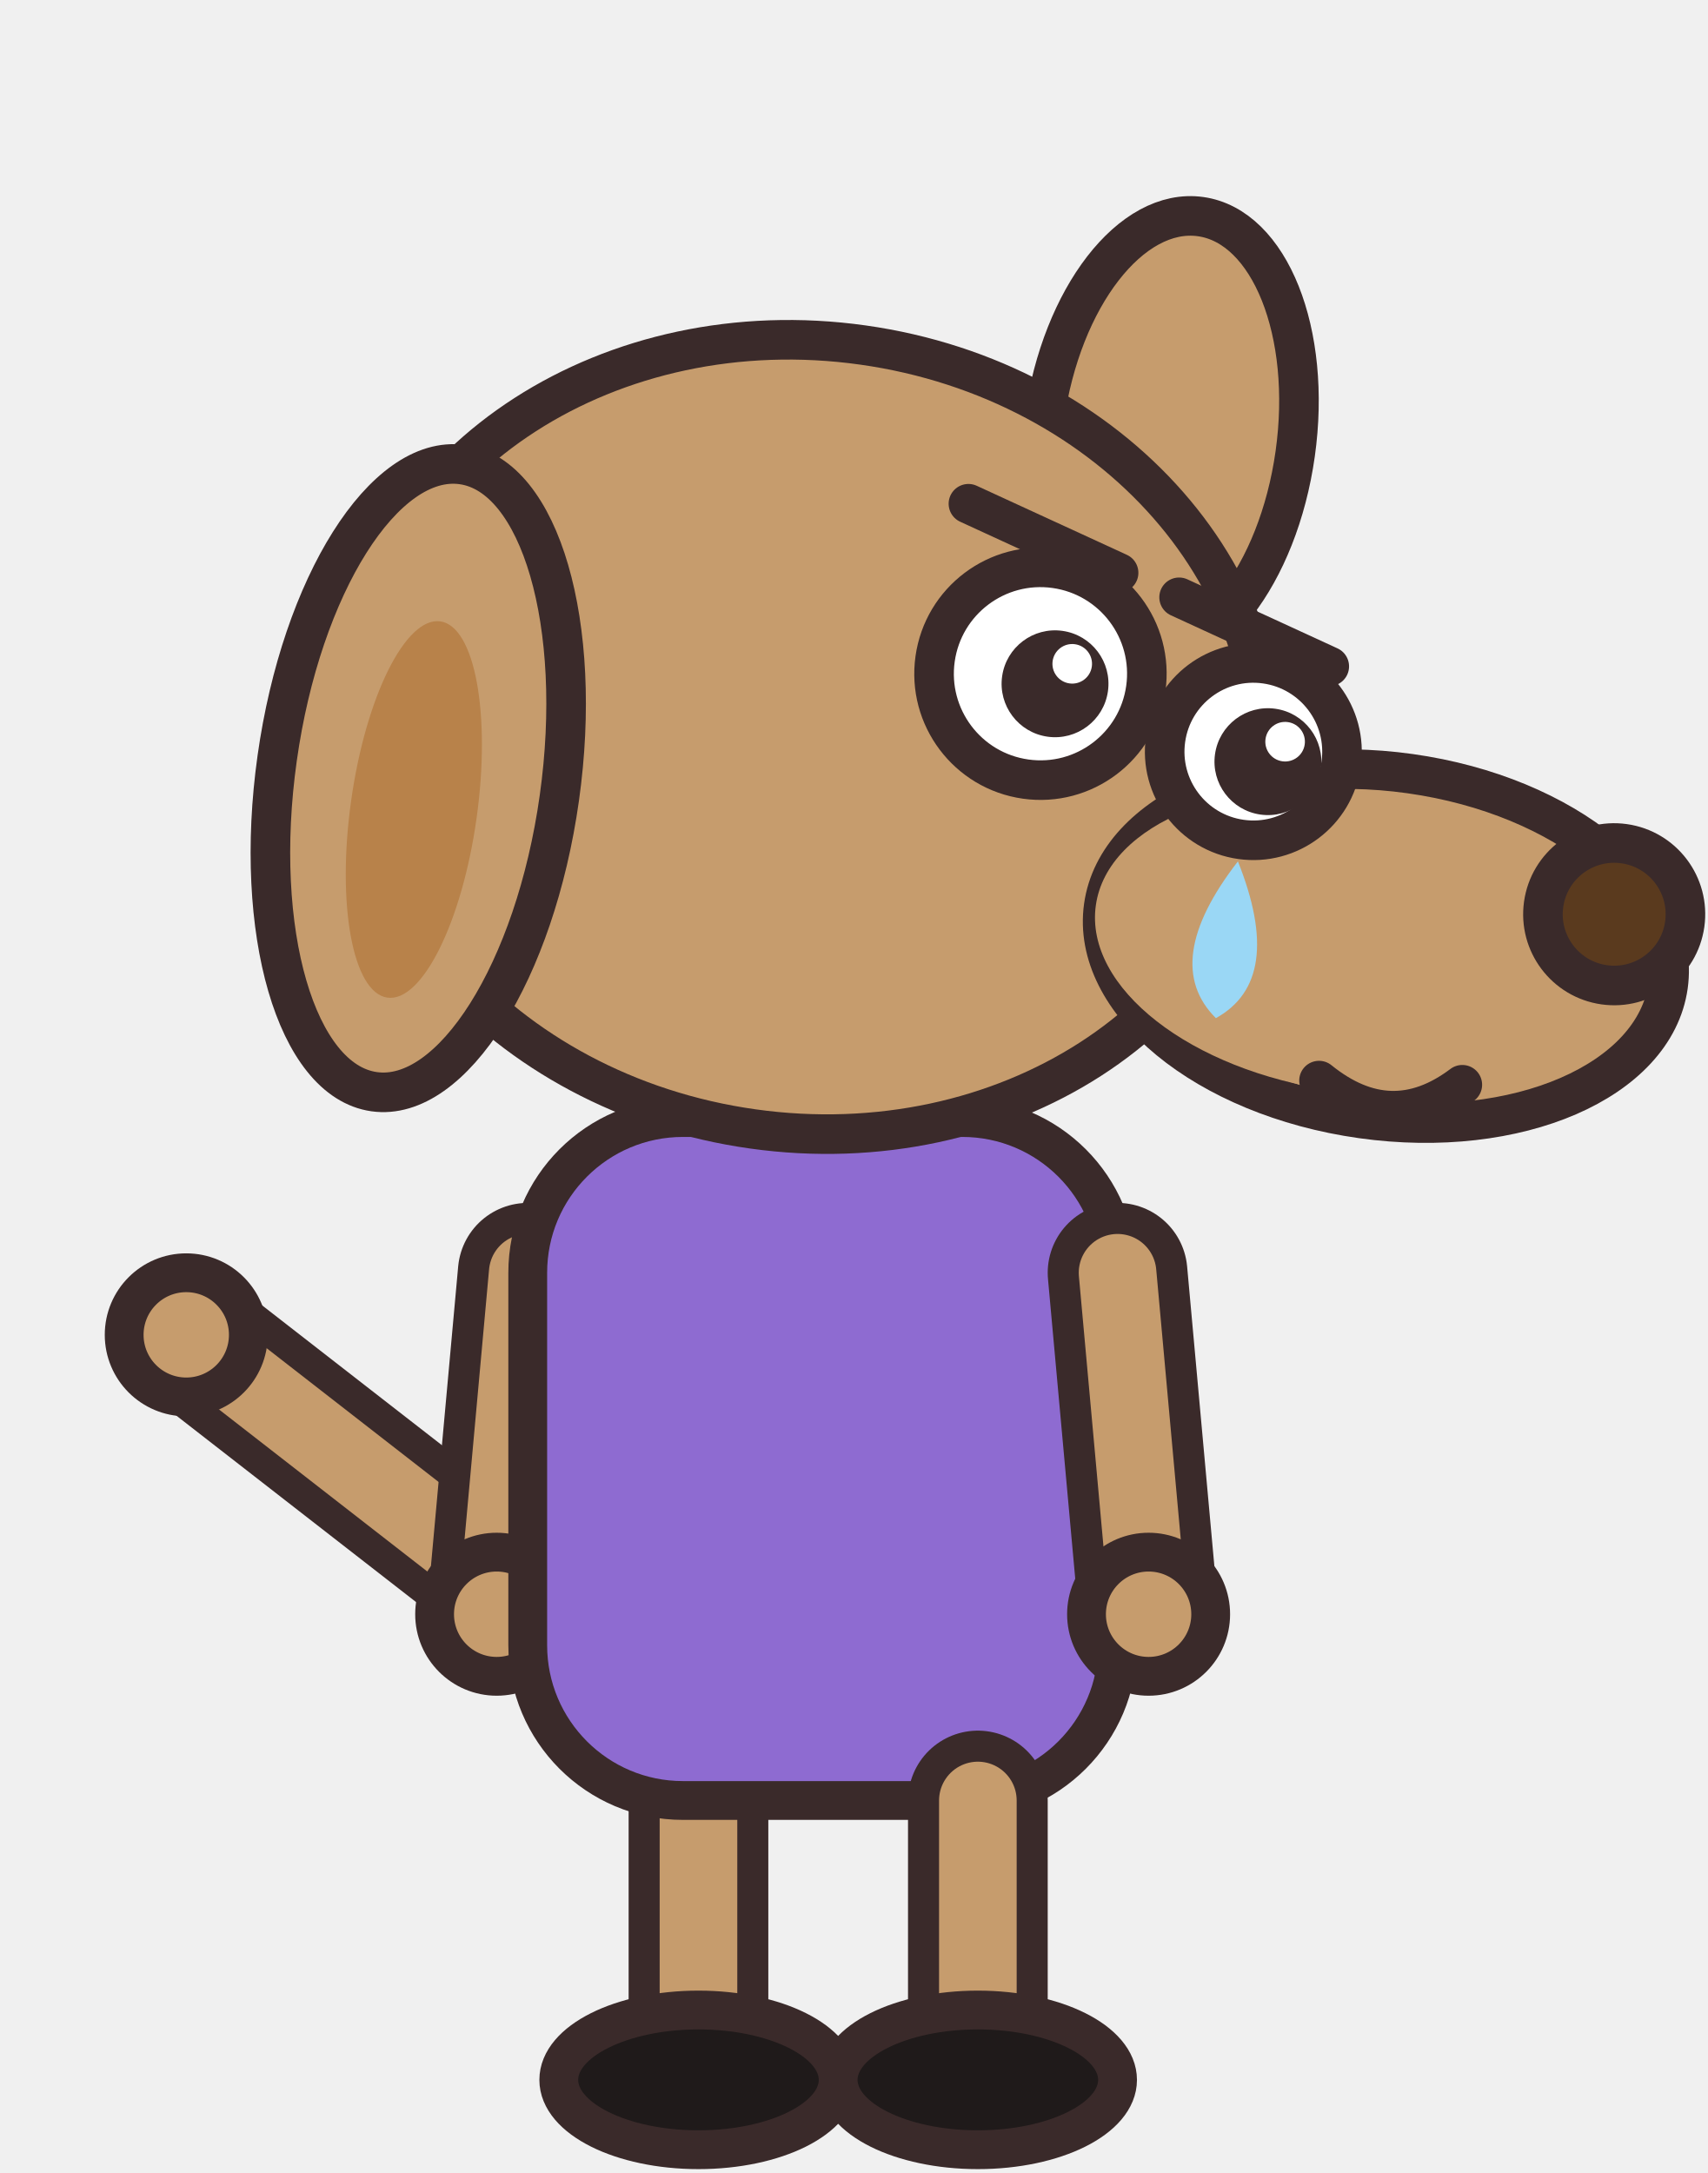
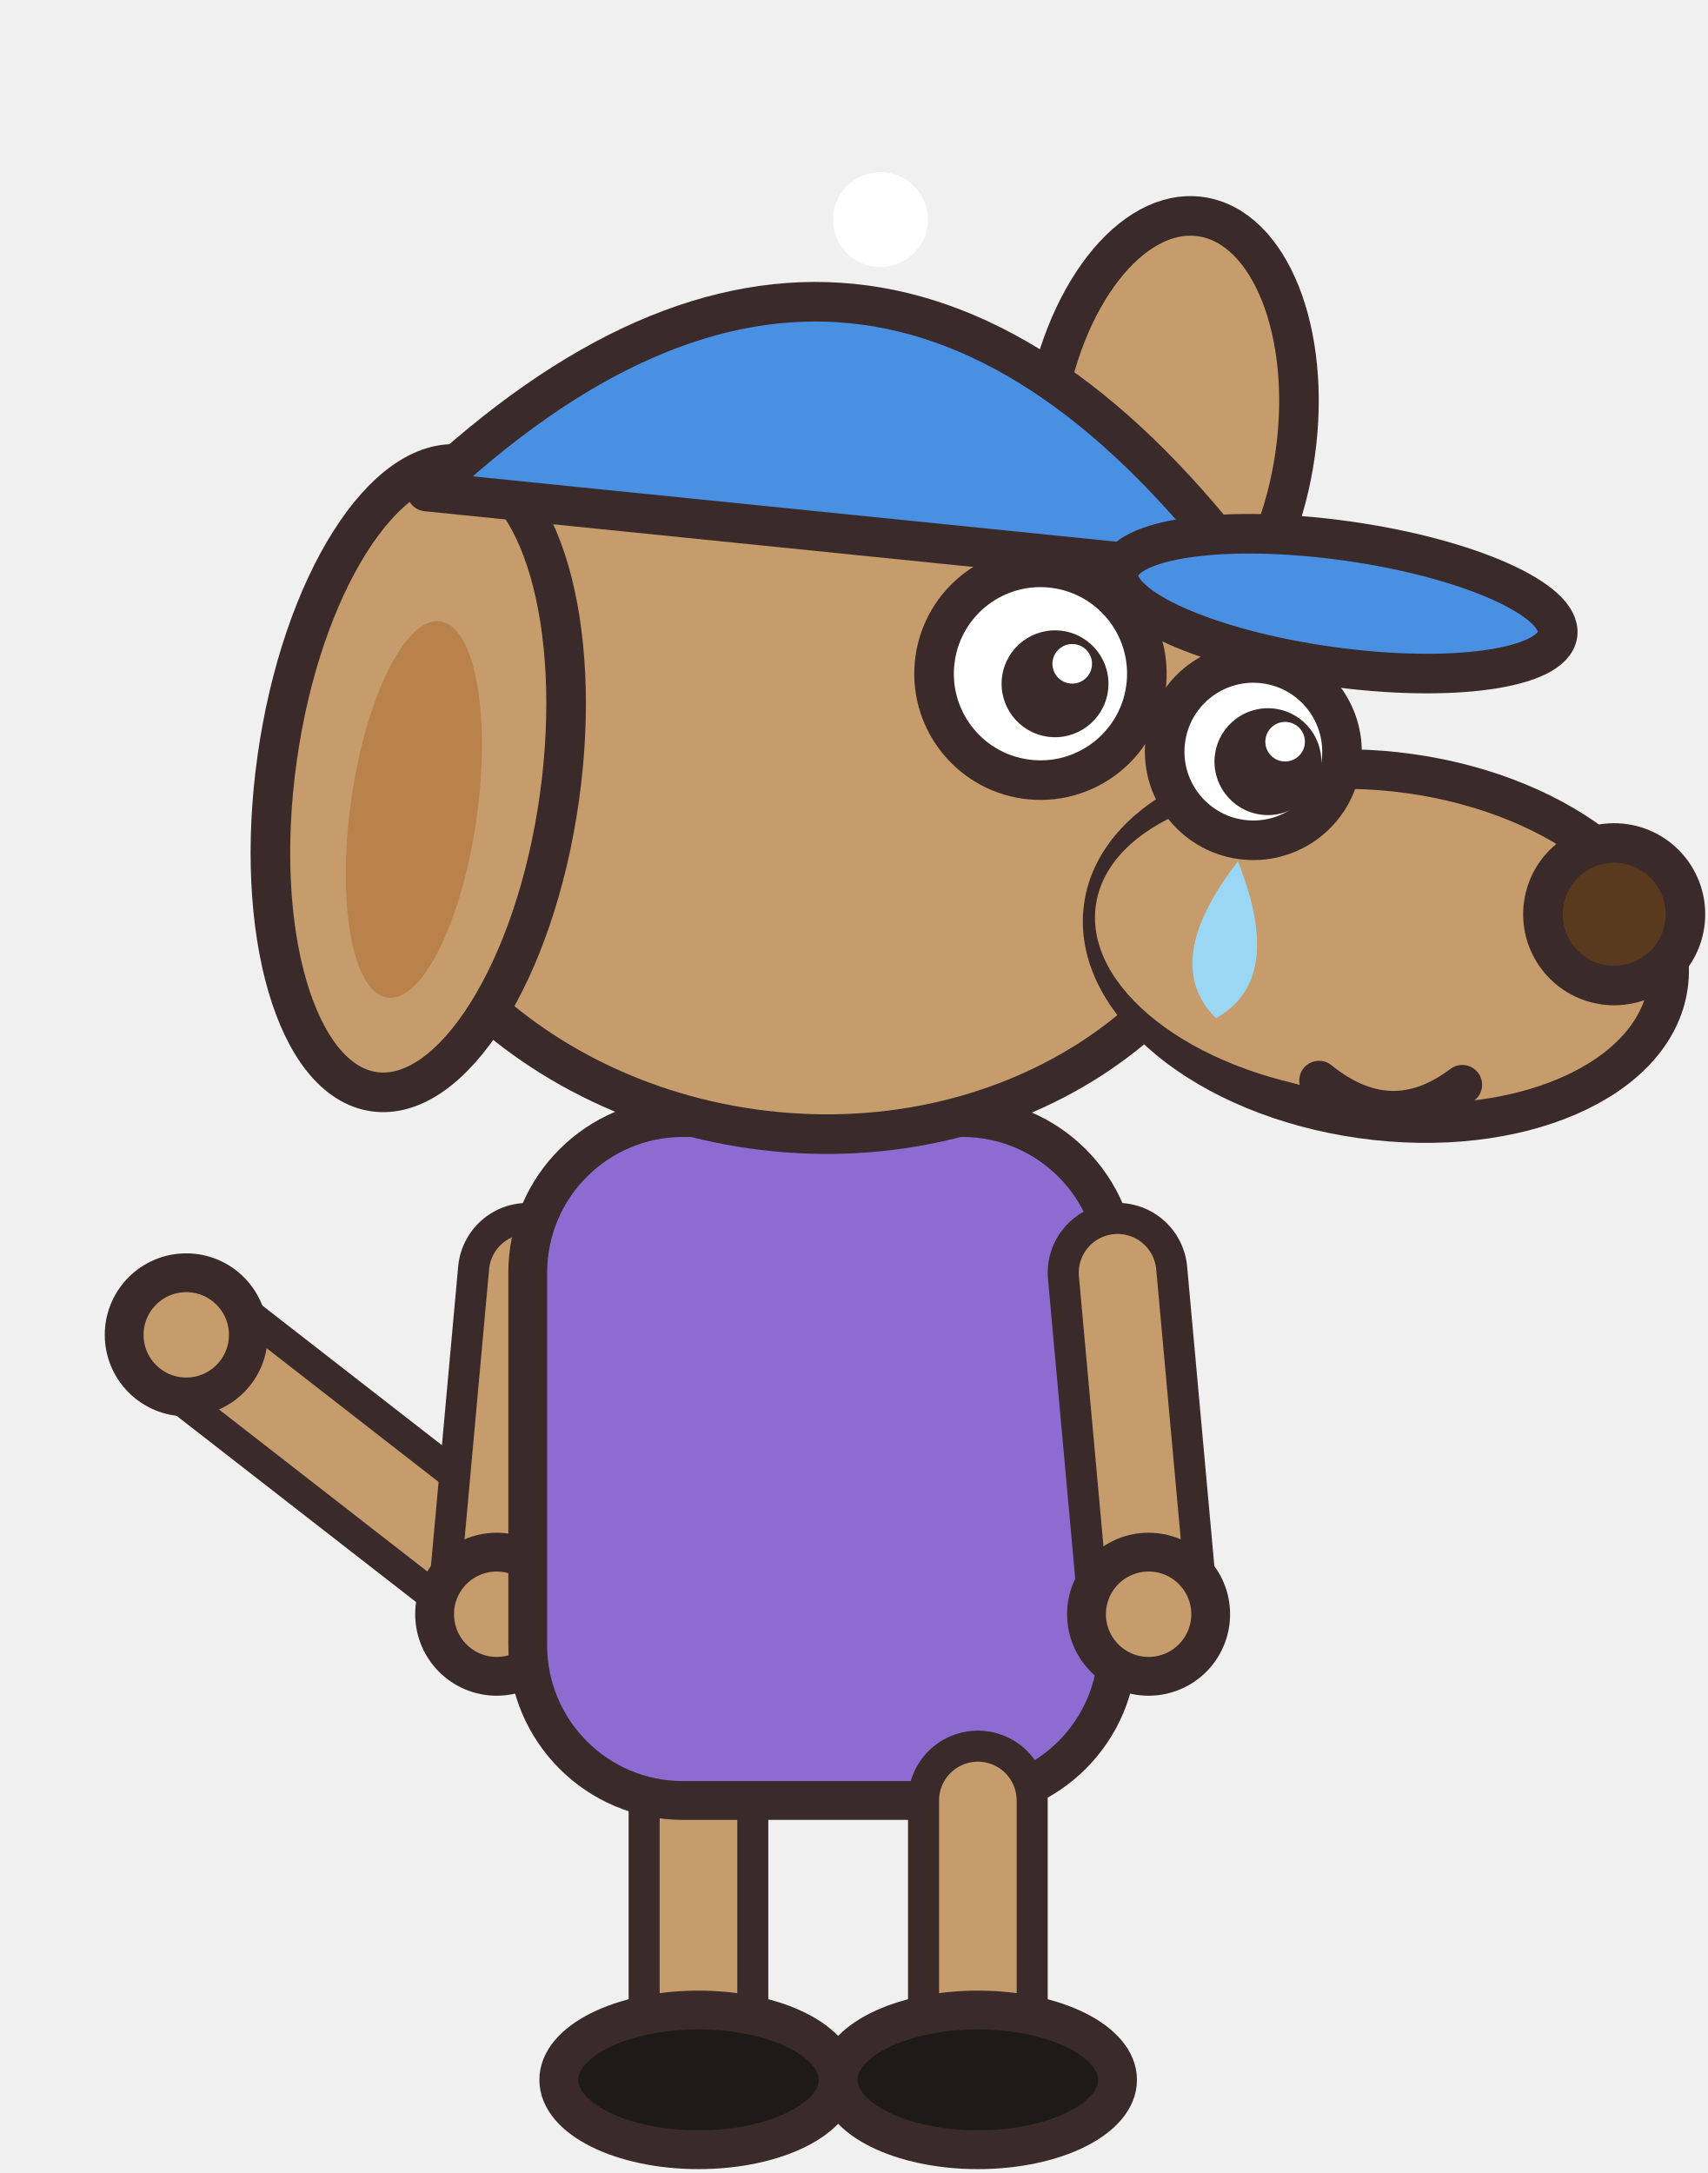
<svg xmlns="http://www.w3.org/2000/svg" viewBox="0 0 110 140">
  <g stroke="#3a2a2a" stroke-linecap="round" stroke-linejoin="round" stroke-width="2.5">
    <path stroke-width="9" d="M30 100 12 86" />
    <path stroke="#c69c6d" stroke-width="5" d="M30 100 12 86" />
    <circle cx="12" cy="86" r="4" fill="#c69c6d" />
    <path stroke-width="9" d="M45 116v16" />
    <path stroke="#c69c6d" stroke-width="5" d="M45 116v16" />
    <ellipse cx="45" cy="134" fill="#1f1a1a" rx="9" ry="4.5" />
    <path stroke-width="9" d="m34 82-2 22" />
    <path stroke="#c69c6d" stroke-width="5" d="m34 82-2 22" />
    <circle cx="32" cy="104" r="4" fill="#c69c6d" />
    <rect width="38" height="44" x="34" y="72" fill="#8e6bd1" rx="10" />
    <path stroke-width="9" d="M63 116v16" />
    <path stroke="#c69c6d" stroke-width="5" d="M63 116v16" />
    <ellipse cx="63" cy="134" fill="#1f1a1a" rx="9" ry="4.5" />
    <g transform="rotate(8 63.122 41.07)scale(1.02)">
      <ellipse cx="72" cy="26" fill="#c69c6d" rx="8" ry="14" />
      <ellipse cx="52" cy="48" fill="#c69c6d" rx="29" ry="25" />
      <ellipse cx="90" cy="56" fill="#c69c6d" rx="18" ry="11" />
      <ellipse cx="88" cy="56" fill="#c69c6d" stroke="none" rx="16.5" ry="9.5" />
      <circle cx="104" cy="52" r="4.5" fill="#5a3a1e" />
      <path fill="none" d="M96 64q-4 4-9 1" />
      <circle cx="66" cy="42" r="6.72" fill="#fff" />
      <circle cx="67" cy="42.5" r="3.375" fill="#3a2a2a" stroke="none" />
      <circle cx="67.9" cy="41.1" r="1.25" fill="#fff" stroke="none" />
      <circle cx="80" cy="45" r="5.6" fill="#fff" />
      <circle cx="81" cy="45.5" r="3.375" fill="#3a2a2a" stroke="none" />
      <circle cx="81.9" cy="44.1" r="1.25" fill="#fff" stroke="none" />
      <ellipse cx="28" cy="54" fill="#c69c6d" rx="9" ry="20" />
      <ellipse cx="28" cy="56" fill="#b8824a" stroke="none" rx="4" ry="12" />
      <path d="m60 32 10 3m4 1 10 3" />
      <path fill="#9ad7f5" stroke="none" d="M80 52q-4 7 0 10 4-3 0-10" />
+       <path fill="#4a90e2" d="M26 36q24-30 52-2Z" />
+       <ellipse cx="84" cy="35" fill="#4a90e2" rx="14" ry="4" />
+       <circle cx="52" cy="15" r="3" fill="#fff" stroke="none" />
    </g>
    <path stroke-width="9" d="m72 82 2 22" />
    <path stroke="#c69c6d" stroke-width="5" d="m72 82 2 22" />
    <circle cx="74" cy="104" r="4" fill="#c69c6d" />
  </g>
</svg>
